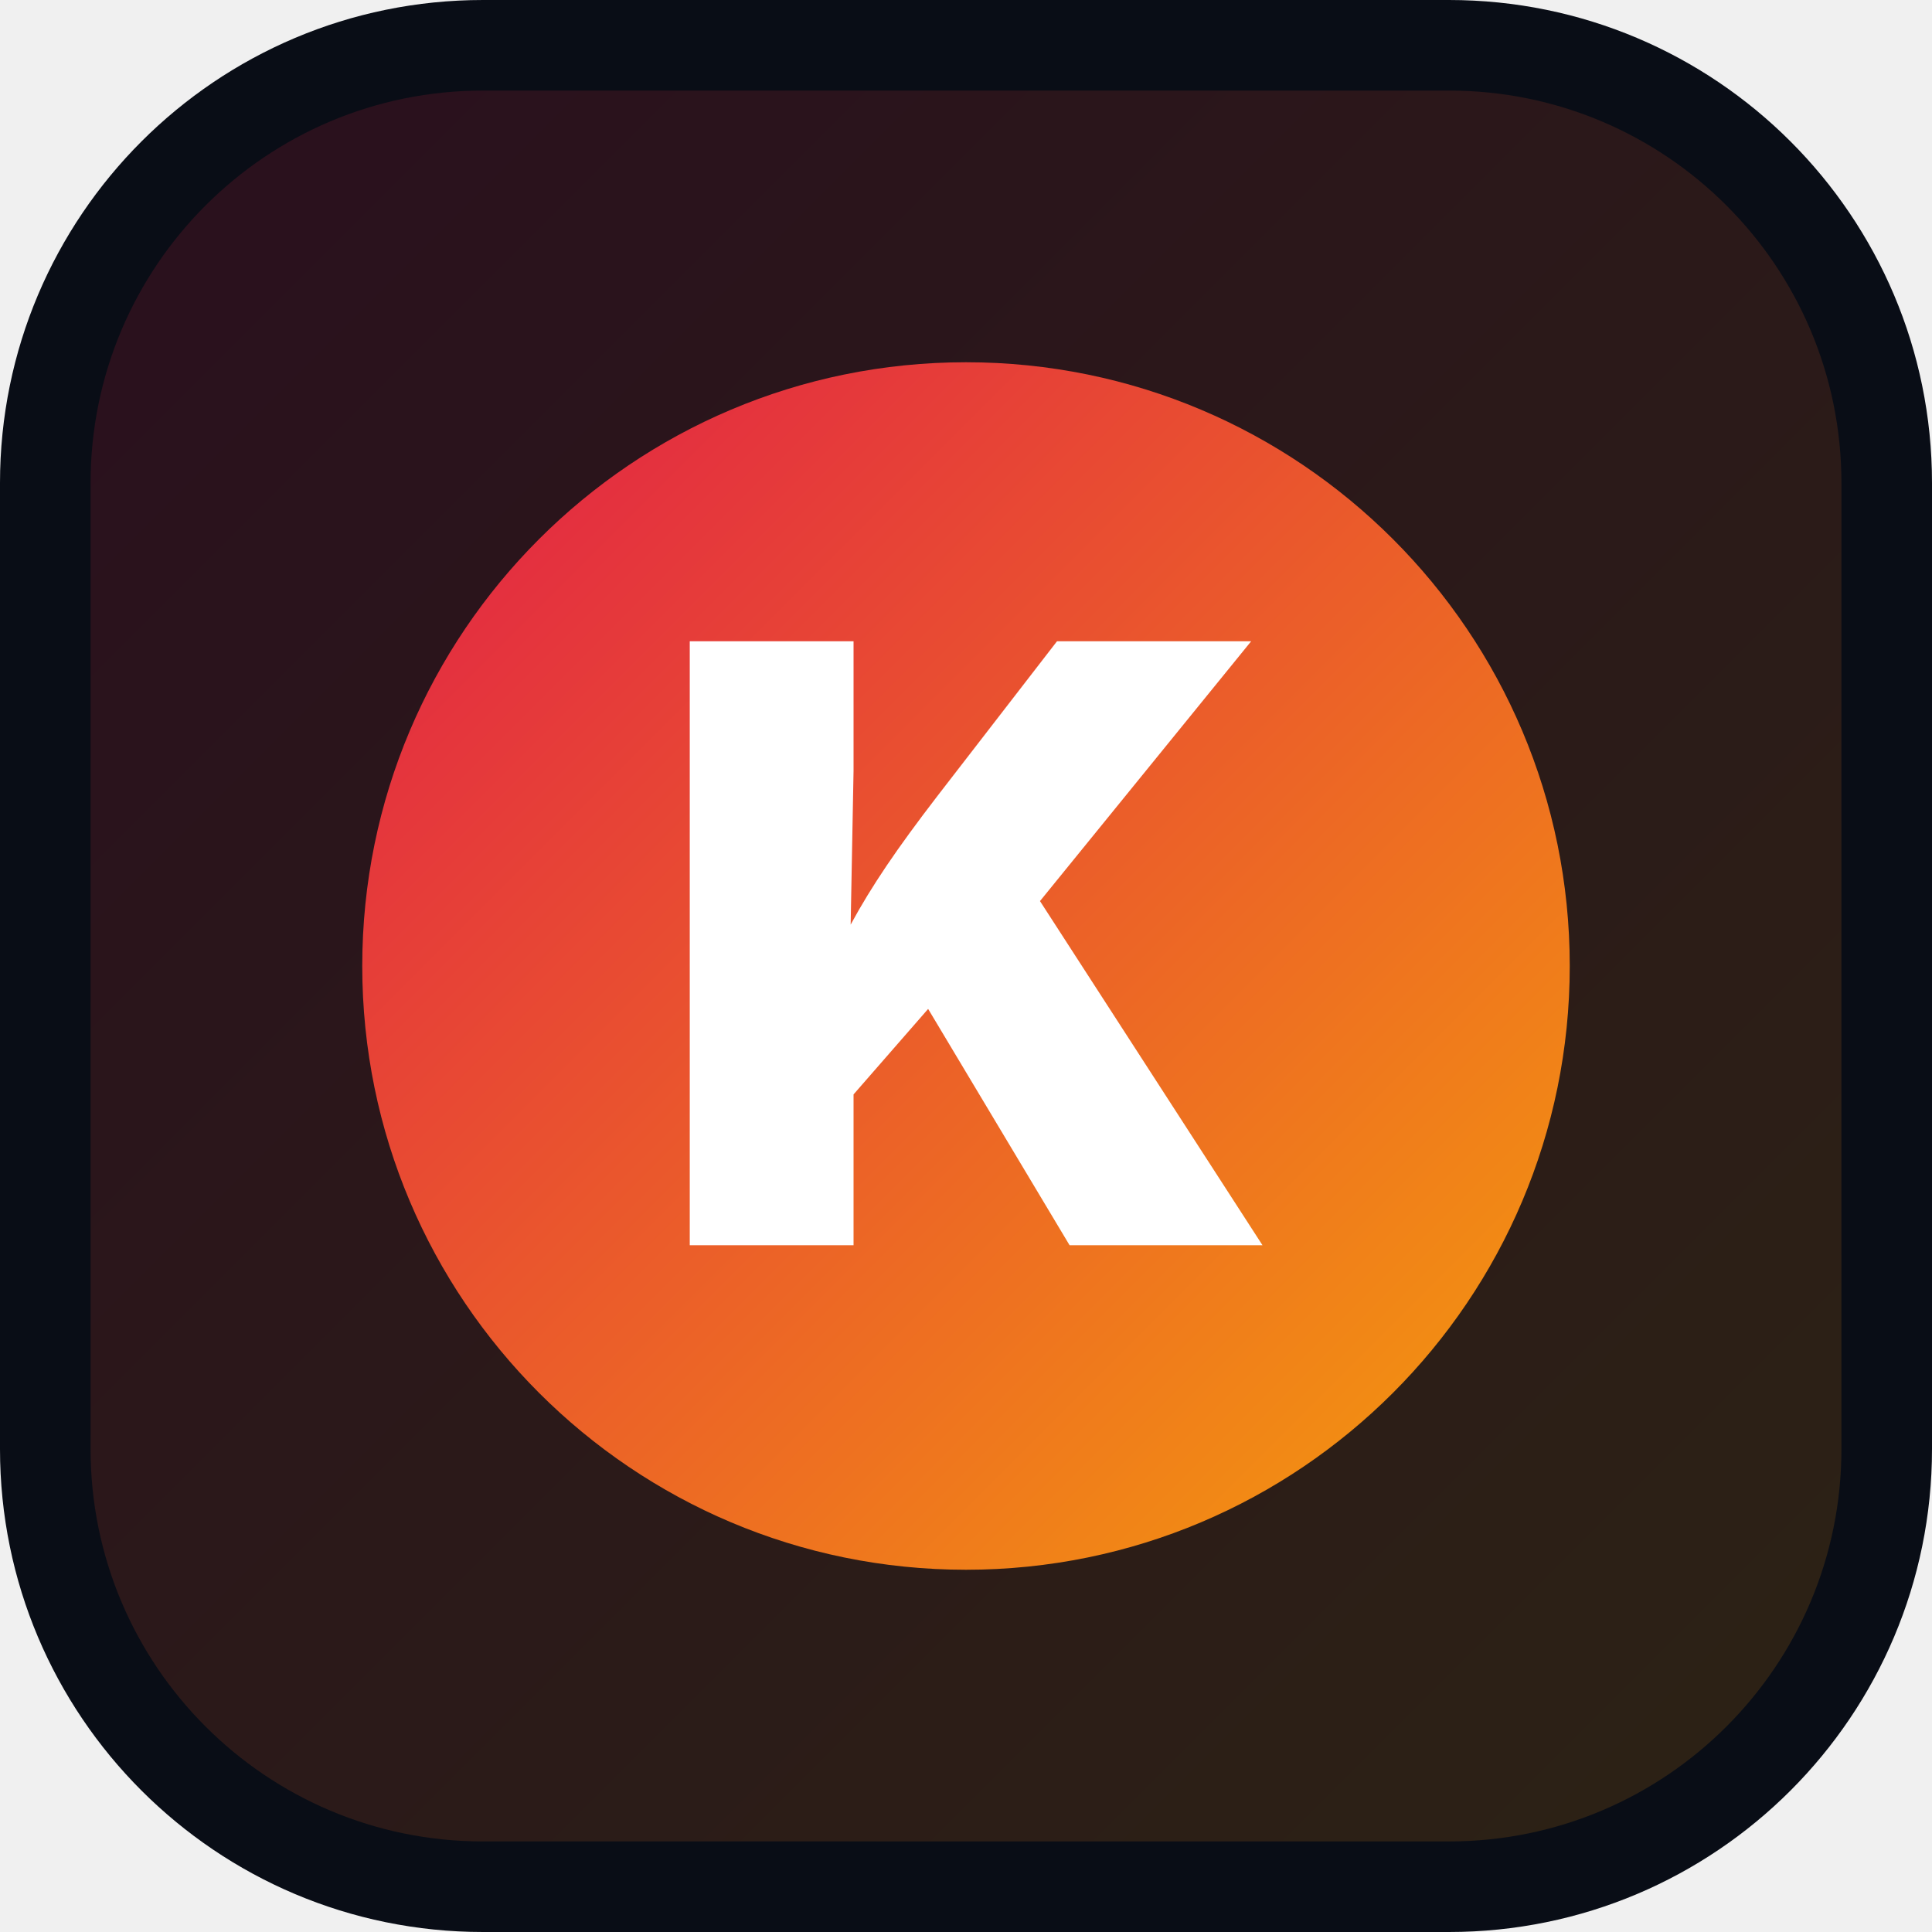
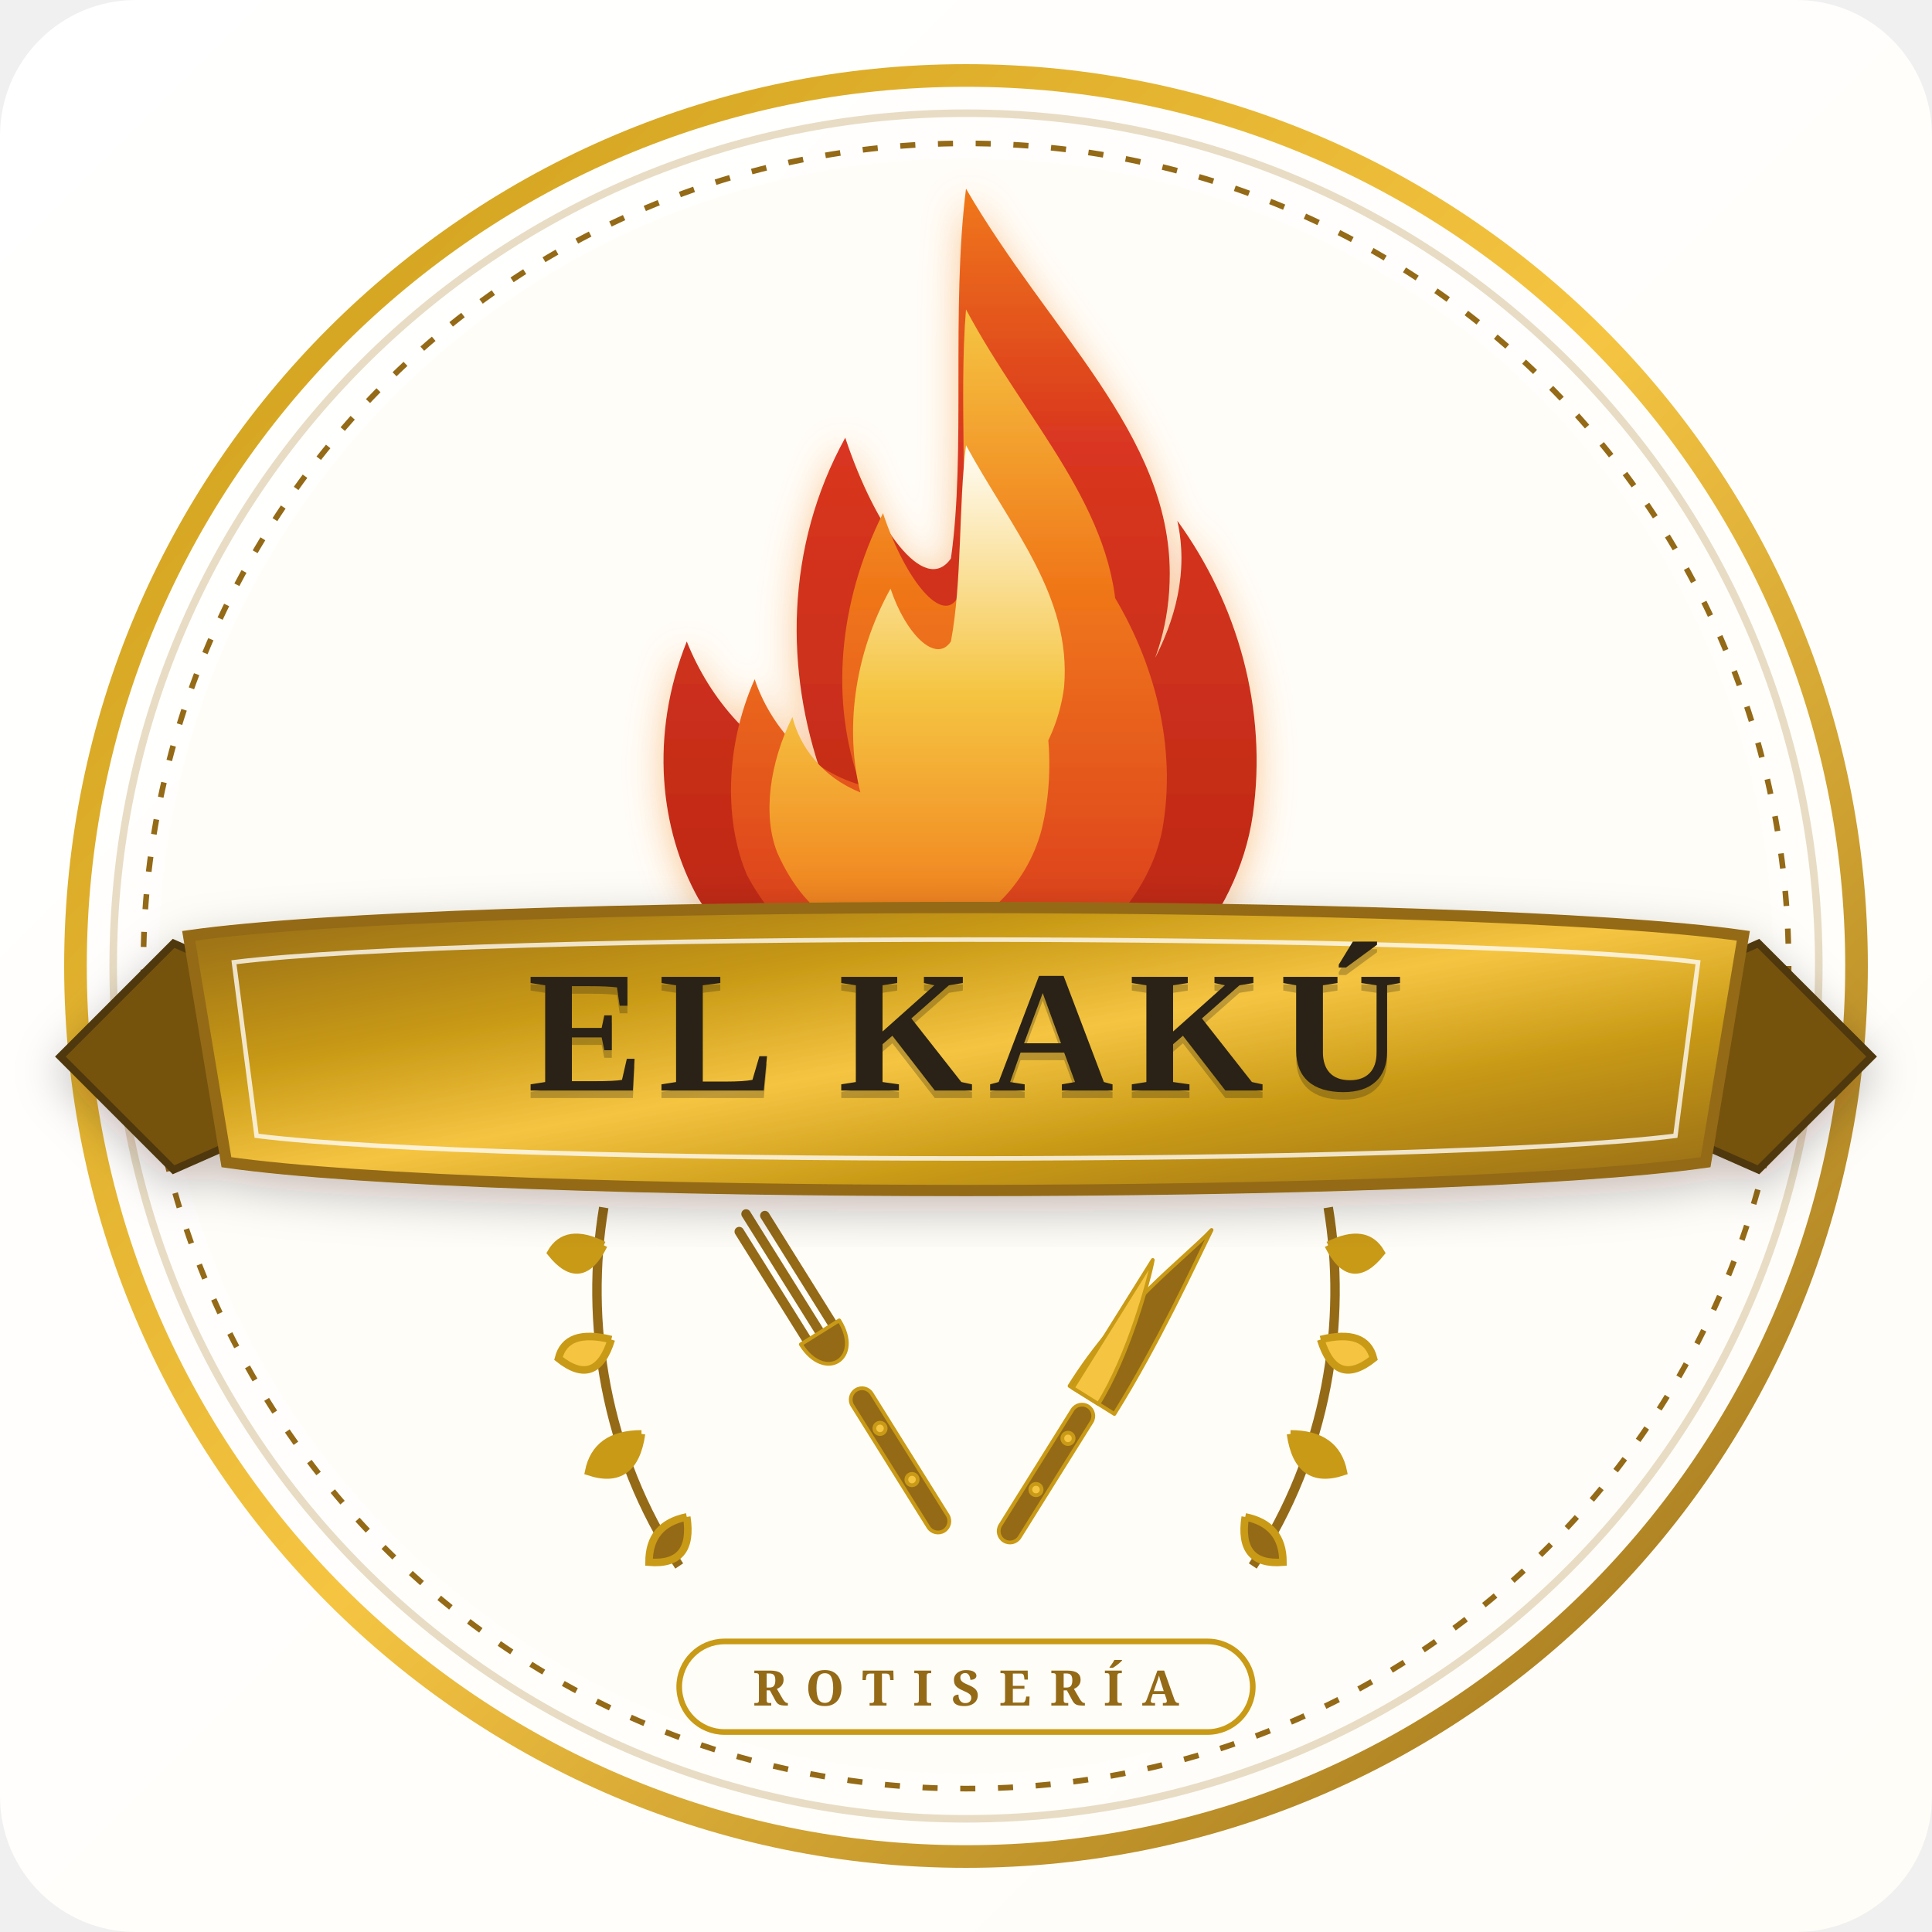
<svg xmlns="http://www.w3.org/2000/svg" viewBox="0 0 512 512" width="512" height="512">
  <defs>
-     <linearGradient id="grad" x1="0%" y1="0%" x2="100%" y2="100%">
-       <stop offset="0%" stop-color="#e11d48" />
-       <stop offset="100%" stop-color="#f59e0b" />
+     <linearGradient id="bgLightGrad" x1="0%" y1="0%" x2="100%" y2="100%">
+       <stop offset="0%" stop-color="#FFFFFF" />
+       <stop offset="100%" stop-color="#FFFDF8" />
    </linearGradient>
+     <linearGradient id="goldBannerGrad" x1="0%" y1="0%" x2="100%" y2="100%">
+       <stop offset="0%" stop-color="#946A17" />
+       <stop offset="30%" stop-color="#C99A16" />
+       <stop offset="50%" stop-color="#F5C542" />
+       <stop offset="70%" stop-color="#C99A16" />
+       <stop offset="100%" stop-color="#946A17" />
+     </linearGradient>
+     <linearGradient id="goldRingGrad" x1="0%" y1="0%" x2="100%" y2="100%">
+       <stop offset="0%" stop-color="#C99A16" />
+       <stop offset="50%" stop-color="#F5C542" />
+       <stop offset="100%" stop-color="#946A17" />
+     </linearGradient>
+     <linearGradient id="flameRedGrad" x1="0%" y1="100%" x2="0%" y2="0%">
+       <stop offset="0%" stop-color="#B82613" />
+       <stop offset="70%" stop-color="#D93620" />
+       <stop offset="100%" stop-color="#F07819" />
+     </linearGradient>
+     <linearGradient id="flameOrangeGrad" x1="0%" y1="100%" x2="0%" y2="0%">
+       <stop offset="0%" stop-color="#D93620" />
+       <stop offset="60%" stop-color="#F07819" />
+       <stop offset="100%" stop-color="#F5C542" />
+     </linearGradient>
+     <linearGradient id="flameYellowGrad" x1="0%" y1="100%" x2="0%" y2="0%">
+       <stop offset="0%" stop-color="#F07819" />
+       <stop offset="50%" stop-color="#F5C542" />
+       <stop offset="100%" stop-color="#FFFDF8" />
+     </linearGradient>
+     <filter id="goldShadow" x="-20%" y="-20%" width="140%" height="140%">
+       <feDropShadow dx="0" dy="4" stdDeviation="6" flood-color="#17130D" flood-opacity="0.25" />
+     </filter>
+     <filter id="flameGlow" x="-20%" y="-20%" width="140%" height="140%">
+       <feDropShadow dx="0" dy="2" stdDeviation="5" flood-color="#F07819" flood-opacity="0.4" />
+     </filter>
  </defs>
-   <rect width="512" height="512" rx="128" fill="#090d16" />
-   <rect x="24" y="24" width="464" height="464" rx="104" fill="url(#grad)" opacity="0.15" />
-   <circle cx="256" cy="256" r="160" fill="url(#grad)" />
-   <text x="256" y="330" font-family="system-ui, -apple-system, sans-serif" font-size="220" font-weight="900" fill="#ffffff" text-anchor="middle">K</text>
+   <rect width="512" height="512" rx="36" fill="url(#bgLightGrad)" />
+   <circle cx="256" cy="256" r="236" fill="none" stroke="url(#goldRingGrad)" stroke-width="6" />
+   <circle cx="256" cy="256" r="226" fill="none" stroke="#E8DCC4" stroke-width="2" />
+   <circle cx="256" cy="256" r="218" fill="none" stroke="#946A17" stroke-width="1.5" stroke-dasharray="4,6" />
+   <circle cx="256" cy="256" r="214" fill="#FFFDF8" />
+   <g id="flames" filter="url(#flameGlow)">
+     <path d="M 256 50              C 278 88, 310 115, 310 152              C 310 178, 296 195, 282 205              C 298 190, 318 165, 312 138              C 328 160, 336 188, 332 216              C 328 244, 305 268, 285 272              C 245 280, 205 270, 185 238              C 175 220, 172 195, 182 170              C 188 185, 200 200, 218 206              C 208 178, 208 145, 224 116              C 232 140, 245 158, 252 148              C 256 120, 252 82, 256 50 Z" fill="url(#flameRedGrad)" />
+     <path d="M 256 82              C 272 112, 296 135, 296 166              C 296 188, 284 204, 272 212              C 285 198, 298 178, 294 156              C 306 175, 312 198, 308 220              C 304 240, 286 256, 268 260              C 238 266, 212 258, 198 232              C 192 218, 192 198, 200 180              C 204 192, 214 204, 228 208              C 220 186, 222 160, 234 136              C 240 154, 250 166, 254 158              C 257 136, 254 106, 256 82 Z" fill="url(#flameOrangeGrad)" />
+     <path d="M 256 118              C 268 140, 284 158, 282 182              C 280 198, 270 210, 260 216              C 268 205, 276 190, 272 172              C 278 186, 280 204, 276 220              C 272 235, 260 246, 248 248              C 228 252, 214 244, 206 226              C 202 216, 204 202, 210 190              C 212 198, 218 206, 228 210              C 224 194, 226 174, 236 156              C 240 168, 248 176, 252 170              C 255 154, 254 134, 256 118 Z" fill="url(#flameYellowGrad)" />
+   </g>
+   <g id="ornaments" transform="translate(0, 20)">
+     <g id="cutlery" stroke="#C99A16" fill="#C99A16" stroke-linecap="round" stroke-linejoin="round">
+       <g transform="rotate(32, 256, 395)">
+         <path d="M 254 340 C 254 315, 262 295, 264 285 C 265 295, 268 318, 268 340 Z" fill="#946A17" />
+         <path d="M 255 340 L 255 300 C 257 305, 263 325, 263 340 Z" fill="#F5C542" />
+         <rect x="258" y="342" width="6" height="42" rx="3" fill="#946A17" />
+         <circle cx="261" cy="352" r="1.5" fill="#F5C542" />
+         <circle cx="261" cy="368" r="1.5" fill="#F5C542" />
+       </g>
+       <g transform="rotate(-32, 256, 395)">
+         <path d="M 252 288 L 252 322 M 256 285 L 256 324 M 260 288 L 260 322" stroke="#946A17" stroke-width="2.5" fill="none" />
+         <path d="M 250 322 C 250 334, 262 334, 262 322 Z" fill="#946A17" />
+         <rect x="253" y="340" width="6" height="44" rx="3" fill="#946A17" />
+         <circle cx="256" cy="352" r="1.5" fill="#F5C542" />
+         <circle cx="256" cy="368" r="1.5" fill="#F5C542" />
+       </g>
+     </g>
+     <g id="laurel-wreath" fill="none" stroke="#C99A16" stroke-width="2">
+       <path d="M 180 395 C 160 365, 155 330, 160 300" stroke="#946A17" stroke-width="2.5" />
+       <path d="M 160 310 Q 150 305 146 312 Q 154 322 160 310" fill="#C99A16" />
+       <path d="M 162 335 Q 150 332 148 340 Q 158 348 162 335" fill="#F5C542" />
+       <path d="M 170 360 Q 158 360 156 370 Q 168 374 170 360" fill="#C99A16" />
+       <path d="M 182 382 Q 172 384 172 394 Q 184 395 182 382" fill="#946A17" />
+       <path d="M 332 395 C 352 365, 357 330, 352 300" stroke="#946A17" stroke-width="2.5" />
+       <path d="M 352 310 Q 362 305 366 312 Q 358 322 352 310" fill="#C99A16" />
+       <path d="M 350 335 Q 362 332 364 340 Q 354 348 350 335" fill="#F5C542" />
+       <path d="M 342 360 Q 354 360 356 370 Q 344 374 342 360" fill="#C99A16" />
+       <path d="M 330 382 Q 340 384 340 394 Q 328 395 330 382" fill="#946A17" />
+     </g>
+     <rect x="180" y="415" width="152" height="24" rx="12" fill="#FFFDF8" stroke="#C99A16" stroke-width="1.5" />
+     <text x="256" y="432" font-family="'Playfair Display', 'Cinzel', Georgia, serif" font-size="13" font-weight="900" letter-spacing="5" fill="#946A17" text-anchor="middle">ROTISERÍA</text>
+   </g>
+   <g id="golden-banner" filter="url(#goldShadow)">
+     <path d="M 46 250 L 16 280 L 46 310 L 80 295 L 80 265 Z" fill="#75520D" stroke="#503708" stroke-width="2" />
+     <path d="M 466 250 L 496 280 L 466 310 L 432 295 L 432 265 Z" fill="#75520D" stroke="#503708" stroke-width="2" />
+     <polygon points="76,285 100,285 100,312" fill="#503708" />
+     <polygon points="436,285 412,285 412,312" fill="#503708" />
+     <path d="M 50 248              C 120 238, 392 238, 462 248              L 452 308              C 382 318, 130 318, 60 308 Z" fill="url(#goldBannerGrad)" stroke="#946A17" stroke-width="3" />
+     <path d="M 62 255              C 126 247, 386 247, 450 255              L 444 301              C 380 309, 132 309, 68 301 Z" fill="none" stroke="#FFFDF8" stroke-width="1.2" opacity="0.8" />
+     <text x="256" y="291" font-family="'Playfair Display', 'Cinzel', 'Times New Roman', Georgia, serif" font-size="46" font-weight="900" letter-spacing="4" fill="#17130D" opacity="0.25" text-anchor="middle">EL KAKÚ</text>
+     <text x="256" y="289" font-family="'Playfair Display', 'Cinzel', 'Times New Roman', Georgia, serif" font-size="46" font-weight="900" letter-spacing="4" fill="#292116" text-anchor="middle">EL KAKÚ</text>
+   </g>
</svg>
